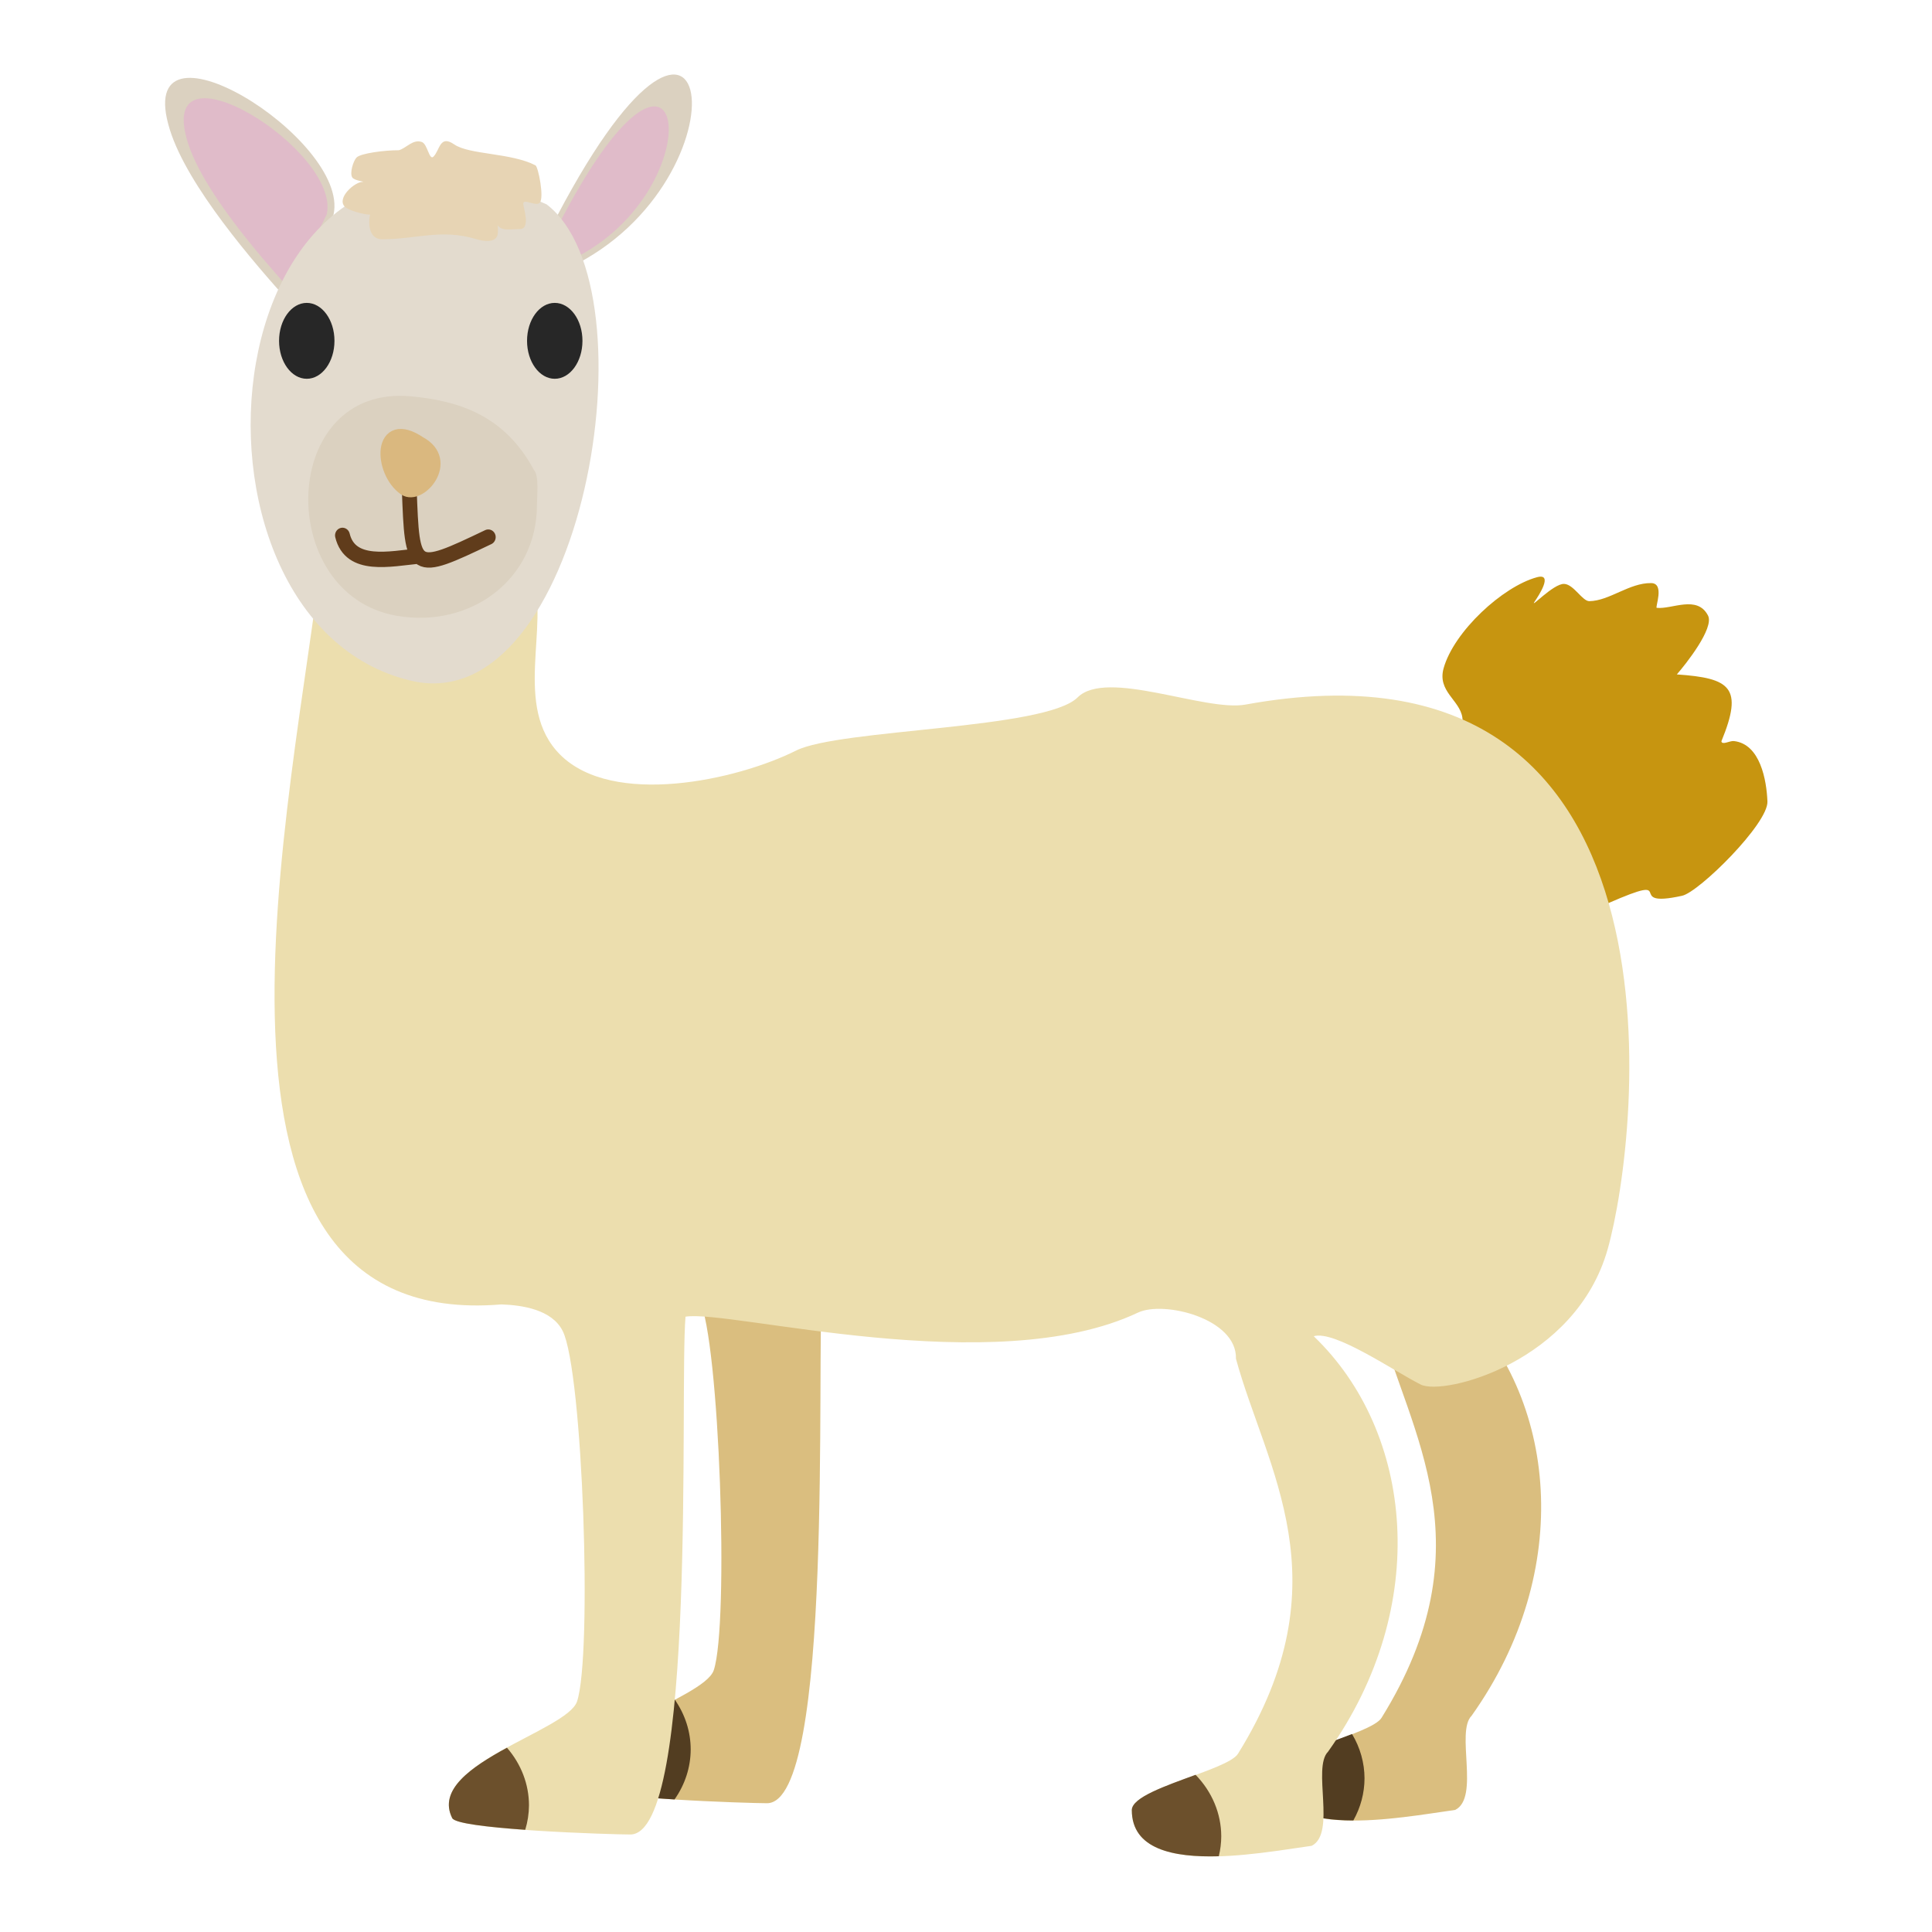
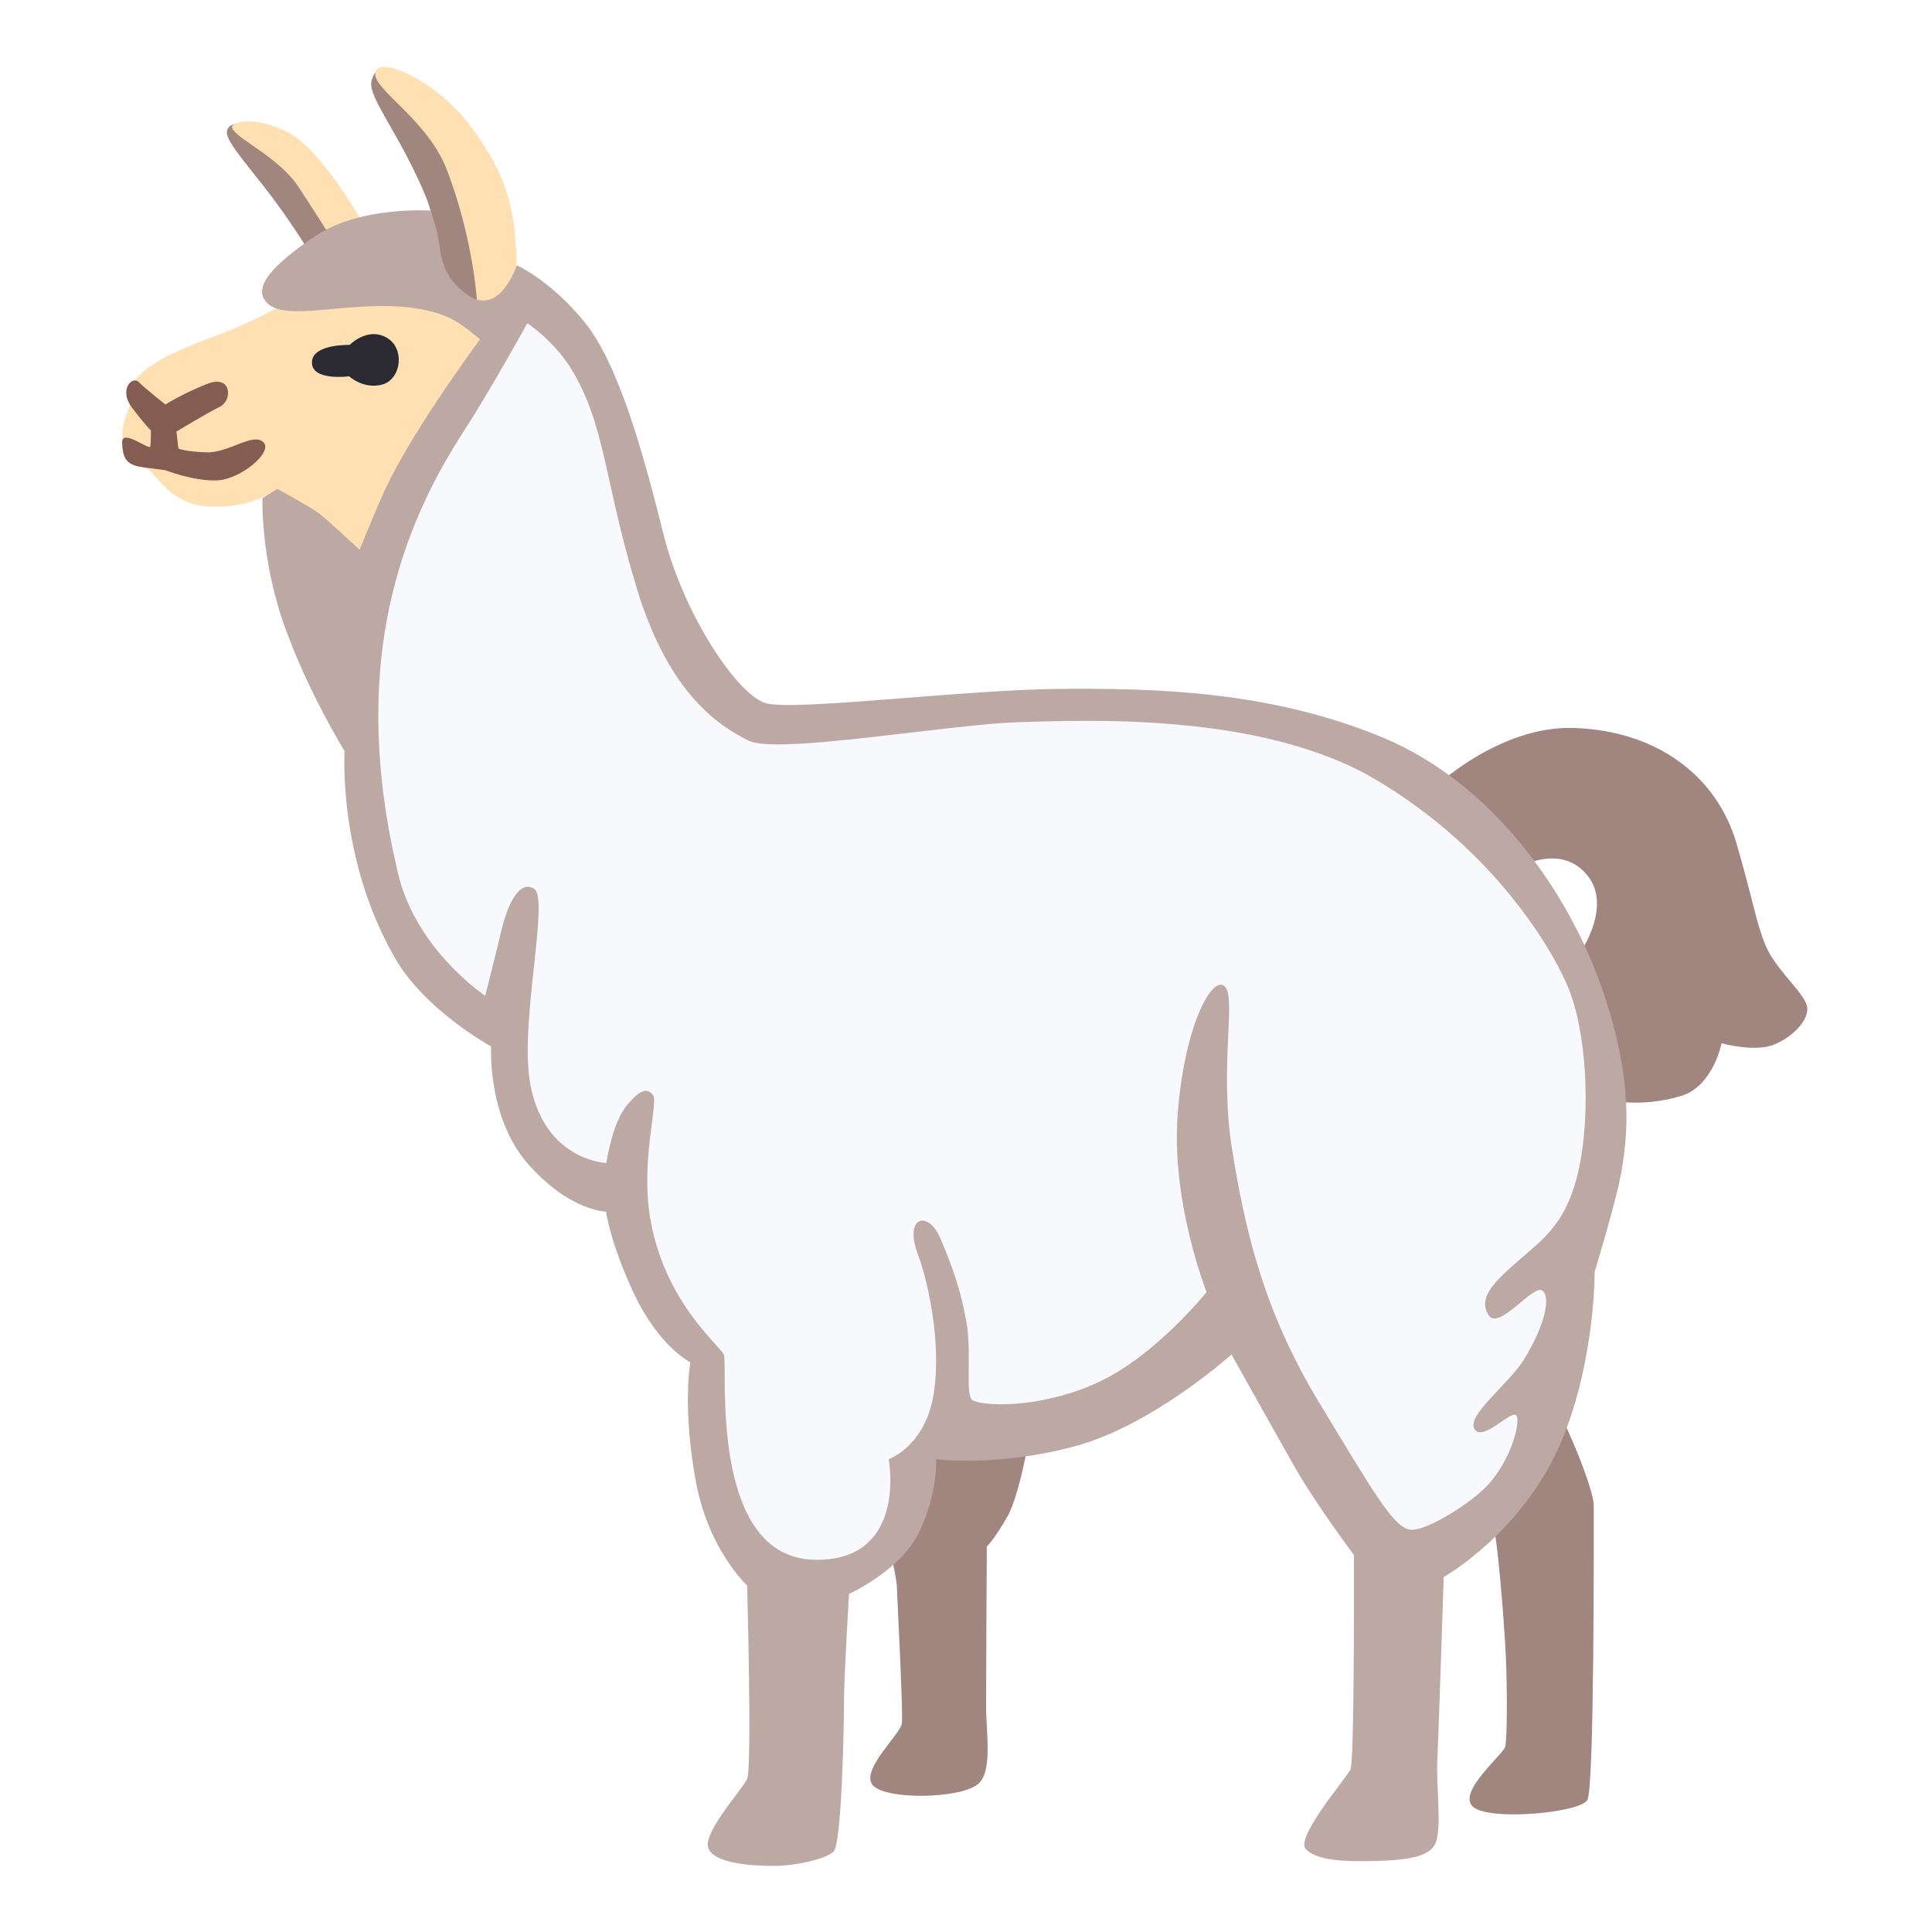
- <svg xmlns="http://www.w3.org/2000/svg" height="128" width="128">
-   <defs>
-     <linearGradient id="a">
-       <stop offset="0" />
-       <stop offset="1" stop-opacity="0" />
-     </linearGradient>
-   </defs>
-   <path d="M111.095 44.681c.573-.655 2.496-3.068 2.065-3.9-.716-1.382-2.394-.399-3.396-.51-.126-.014.551-1.629-.372-1.64-1.452-.018-2.754 1.174-4.091 1.198-.466.008-1.033-1.11-1.667-1.144-.723-.039-2.373 1.77-1.942 1.143.213-.31 1.265-1.89.133-1.584-2.272.616-5.498 3.595-6.181 6.027-.43 1.527 1.065 2.107 1.239 3.255.198 1.31-.392 3.157.25 4.397.5.964 3.217 1.399 3.469 2.09.235.643 4.612 6.41 5.942 5.828 4.895-2.138.87.396 4.903-.495 1.121-.247 5.71-4.781 5.65-6.246-.056-1.397-.469-3.808-2.223-4.003-.272-.03-.785.291-.827.015 1.47-3.573.603-4.185-2.952-4.43z" fill="#c79510" />
-   <path d="M42.271 84.349c1.385.045 3.357.34 4.068 1.763 1.336 2.672 1.971 21.476.95 24.542-.659 1.974-10.04 4.194-8.272 7.729.387.774 10.63 1.085 11.797 1.085 4.451 0 3.254-29.428 3.66-34.306" fill="#dabe7f" stroke-linecap="round" stroke-linejoin="round" />
-   <path d="M44.707 112.607c-2.868 1.54-6.91 3.333-5.69 5.776.196.39 2.893.661 5.673.835a6.712 6.136 0 0 0 1.07-3.314 6.712 6.136 0 0 0-1.053-3.297z" fill="#523d21" />
-   <path style="font-variant-east_asian:normal" d="M96.546 86.15c6.618 6.345 7.806 17.89.95 27.525-1.067 1.067.559 5.415-1.085 6.237-3.666.51-11.917 2.129-11.917-2.366 0-1.401 6.335-2.608 7.036-3.735 7.105-11.444 1.85-18.888-.136-26.17" fill="#dabe7f" stroke-linecap="round" stroke-linejoin="round" />
-   <path d="M89.577 114.884c-2.1.822-5.084 1.694-5.084 2.663 0 2.418 2.393 3.058 5.17 3.062a6.712 6.136 0 0 0 .74-2.787 6.712 6.136 0 0 0-.826-2.938z" fill="#523d21" />
-   <path d="M35.264 38.148c1.19 3.292-1.322 8.68 1.846 11.849 3.487 3.487 11.675 1.709 15.636-.271 2.882-1.441 16.526-1.397 18.648-3.52 1.92-1.92 8.434.964 11.119.475 30.08-5.485 26.115 28.596 24 36.079-2.116 7.483-10.864 9.732-12.383 8.972-1.753-.877-5.71-3.621-7.092-3.204 6.617 6.345 7.805 17.89.95 27.525-1.068 1.067.558 5.416-1.086 6.237-3.666.51-11.917 2.129-11.917-2.366 0-1.401 6.336-2.608 7.036-3.735 7.105-11.444 1.85-18.888-.136-26.17.078-2.667-4.783-3.865-6.491-3.056-9.538 4.518-27.044-.217-29.977.271-.406 4.878.791 34.306-3.66 34.306-1.167 0-11.41-.311-11.797-1.085-1.768-3.535 7.613-5.755 8.271-7.73 1.022-3.065.387-21.87-.95-24.541-.71-1.423-2.682-1.718-4.067-1.763-22.245 1.849-13.742-33.428-11.87-49.986" fill="#ecdeae" stroke-linecap="round" stroke-linejoin="round" />
-   <path d="M33.587 115.789c-2.374 1.295-4.566 2.789-3.627 4.666.175.35 2.382.6 4.838.775a6.712 6.136 0 0 0 .248-1.623 6.712 6.136 0 0 0-1.46-3.818zM79.21 117.586c-1.98.727-4.224 1.495-4.224 2.338 0 2.59 2.74 3.146 5.763 3.058a6.712 6.136 0 0 0 .162-1.326 6.712 6.136 0 0 0-1.7-4.07z" fill="#6c502c" />
-   <g transform="matrix(.6491 0 0 .6724 2.182 -9.203)" stroke-width="1.514">
-     <path d="M52.72 36.425c17.062-32.392 20.832-4.945 1.961 3.657" fill="#dbd1c0" />
-     <path d="M53.362 36.386c13.536-25.699 16.527-3.923 1.556 2.901" fill="#e0bbc9" />
-     <path d="M30.684 34.82c1.71-7.437-20.748-20.843-16.707-8.347 1.803 5.577 8.567 13.1 12.268 17.058" fill="#dbd1c0" />
-     <path d="M29.99 34.8c1.454-6.316-17.62-17.7-14.188-7.088 1.532 4.736 7.276 11.125 10.42 14.486" fill="#e0bbc9" />
-     <path d="M52.434 33.826C17.662 18.656 12.69 74.924 38.628 80.767c17.459 3.933 25.04-38.658 13.806-46.94z" fill="#e3dbce" />
-     <ellipse ry="3.739" rx="2.828" cy="47.27" cx="27.949" fill="#272727" stroke-width="21.191" paint-order="stroke fill markers" />
-     <ellipse cx="53.261" cy="47.27" rx="2.828" ry="3.739" fill="#272727" stroke-width="21.191" paint-order="stroke fill markers" />
-     <path d="M38.606 52.739c-13.51-1.233-13.973 19.544-1.473 21.622 7.547 1.254 14.31-3.586 14.31-10.916 0-.845.245-2.905-.315-3.464-3.018-5.425-7.742-6.806-12.522-7.242z" fill="#dbd1c0" />
-     <path d="M38.412 61.923c.318 8.165.289 8.275 8.063 4.687M39.395 68.473c-2.955.279-6.998 1.183-7.802-2.032" fill="none" stroke="#603c1b" stroke-linecap="round" stroke-linejoin="round" />
-     <path d="M37.342 28.49c-1.365-.011-3.885.29-4.315.72-.32.32-.724 1.526-.431 1.965.21.316 1.434.432 1.054.432-.821 0-2.675 1.591-1.821 2.444.489.49 2.973 1.008 2.636.672-.081-.082-.621 2.54 1.199 2.54 3.463 0 6.027-1.069 9.636 0 .53.158 1.844.412 2.109-.383.183-.548-.144-2.303-.144-1.726 0 1.47 1.282 1.103 2.445 1.103 1.123 0 .336-2.173.336-2.493 0-.56 1.281.3 1.678-.096.488-.488-.15-3.55-.432-3.691-2.486-1.244-6.752-1.034-8.293-2.062-1.476-.984-1.454.543-2.11 1.199-.441.441-.606-1.241-1.198-1.438-.918-.306-1.602.628-2.35.815z" fill="#e7d4b4" />
-     <path d="M39.477 57.447c-4.11-2.68-3.98 2.648-1.499 4.318 1.455.98 4.716-2.63 1.499-4.318z" fill="#dab87f" stroke="#dab87f" />
-   </g>
+ <svg xmlns="http://www.w3.org/2000/svg" width="128px" height="128px" version="1.1" xml:space="preserve" style="fill-rule:evenodd;clip-rule:evenodd;stroke-linejoin:round;stroke-miterlimit:2;">
+   <path d="M94.82,52.36C94.82,52.36 99.21,48.05 104.3,48.23C109.74,48.42 113.73,51.37 115.05,55.88C116.36,60.38 116.5,62.12 117.49,63.58C118.48,65.03 119.74,66.07 119.74,66.86C119.74,67.65 118.8,68.69 117.53,69.21C116.26,69.73 114.06,69.12 114.06,69.12C114.06,69.12 113.5,71.94 111.43,72.59C109.37,73.25 107.49,73.01 107.49,73.01L104.86,62.83C104.86,62.83 106.7,60.04 105.24,58.09C103.27,55.47 99.78,57.91 99.78,57.91L94.82,52.36Z" style="fill:#a1867f;fill-rule:nonzero;" />
+   <path d="M68.43,93.82C68.43,93.82 67.68,98.84 66.74,100.48C65.8,102.12 65.38,102.45 65.38,102.45C65.38,102.45 65.33,110.71 65.33,113.01C65.33,114.8 65.79,117.42 64.77,118.22C63.5,119.21 58.48,119.25 57.78,118.22C57.08,117.19 59.66,114.89 59.75,114.18C59.84,113.48 59.47,106.48 59.42,105.12C59.37,103.76 57.06,94.82 57.06,94.82L68.43,93.82Z" style="fill:#a1867f;fill-rule:nonzero;" />
+   <path d="M98.8,100.53C99.18,101.12 99.68,107.76 99.77,109.82C99.86,111.88 99.86,115.22 99.72,115.73C99.58,116.25 96.48,118.78 97.61,119.72C98.74,120.66 104.7,120.1 105.17,119.25C105.64,118.41 105.59,101.14 105.59,99.73C105.59,98.65 103.75,94.23 103.08,93.23C102.43,92.25 98.43,99.94 98.8,100.53Z" style="fill:#a1867f;fill-rule:nonzero;" />
+   <path d="M20.63,16.9C20.63,16.9 19.44,14.96 18.13,13.2C16.62,11.18 14.96,9.4 15.03,8.73C15.11,7.97 16.33,8.24 16.33,8.24L20.83,11.69L24.49,16.76L20.63,16.9Z" style="fill:#a1867f;fill-rule:nonzero;" />
+   <path d="M24.61,5.39C24.36,6.45 26.57,9 28.24,13.1C28.92,14.77 29.51,19.22 29.51,19.22L32.18,20.49C32.18,20.49 31.12,14.44 30.07,11.69C29.02,8.94 25.28,2.51 24.61,5.39Z" style="fill:#a1867f;fill-rule:nonzero;" />
+   <path d="M24.22,15.07C24.22,15.07 21.4,10 19.15,8.81C16.9,7.61 15.21,8.07 15.38,8.49C15.69,9.23 18.48,10.39 19.81,12.43C21.14,14.47 23.36,17.96 23.36,17.96L24.22,15.07Z" style="fill:#ffe0b2;fill-rule:nonzero;" />
+   <path d="M24.86,4.94C24.77,3.53 28.87,5.22 31.2,8.39C33.53,11.56 34.09,13.6 34.23,17.19C34.37,20.78 31.63,20.64 31.63,20.43C31.63,20.22 31.43,16 29.59,11.21C28.34,8 24.93,6.06 24.86,4.94Z" style="fill:#ffe0b2;fill-rule:nonzero;" />
+   <path d="M19.79,19.6C19.79,19.6 17.21,21.15 14.72,22.09C12.69,22.85 8.28,24.37 8.63,26.34C8.77,27.13 7.75,28.09 8.24,29.54C8.67,30.82 9.49,30.92 9.79,31.09C10.28,31.37 11.3,33.34 13.59,33.54C16.16,33.76 17.67,32.79 17.67,32.79L23.73,38L32.32,29.88L32.93,20.92L26.74,18.57L19.79,19.6Z" style="fill:#ffe0b2;fill-rule:nonzero;" />
+   <path d="M11.69,28.59C11.69,28.59 13.73,27.36 14.58,26.94C15.42,26.52 15.35,24.79 13.74,25.43C12.12,26.06 10.96,26.8 10.96,26.8C10.96,26.8 9.66,25.78 9.2,25.32C8.74,24.86 7.86,25.84 8.74,27C9.62,28.17 10,28.52 10,28.52C10,28.52 10,29.29 9.96,29.58C9.92,29.87 8.06,28.35 8.09,29.33C8.13,30.32 8.34,30.81 9.43,30.95C10.52,31.09 10.98,31.16 10.98,31.16C10.98,31.16 12.74,31.86 14.32,31.83C15.9,31.8 18.12,29.96 17.45,29.3C16.78,28.63 15.16,30 13.72,29.97C12.28,29.93 11.82,29.72 11.82,29.72L11.69,28.59Z" style="fill:#855c52;fill-rule:nonzero;" />
+   <path d="M23.17,22.85C23.17,22.85 24.33,21.65 25.6,22.36C26.87,23.06 26.59,25.18 25.28,25.49C24.05,25.79 23.13,24.93 23.13,24.93C23.13,24.93 20.56,25.28 20.67,23.94C20.76,22.78 23.17,22.85 23.17,22.85Z" style="fill:#2b2a32;fill-rule:nonzero;" />
+   <path d="M28.52,13.95C28.52,13.95 23.87,13.64 20.92,15.62C17.97,17.6 16.98,18.9 17.49,19.8C18,20.7 19.37,20.69 21.1,20.55C22.84,20.41 24.76,20.17 26.59,20.32C28.42,20.46 29.5,20.88 30.16,21.26C30.82,21.64 31.8,22.48 31.8,22.48C31.8,22.48 29.88,25.1 28.37,27.45C26.87,29.8 25.98,31.34 25.18,33.18C24.6,34.52 23.82,36.42 23.82,36.42C23.82,36.42 21.52,34.26 20.96,33.89C20.4,33.51 18.38,32.39 18.38,32.39L17.39,33C17.39,33 17.25,36.99 18.84,41.45C20.43,45.91 22.83,49.76 22.83,49.76C22.83,49.76 22.36,56.85 26.16,63.46C28.16,66.95 32.54,69.33 32.54,69.33C32.54,69.33 32.26,74.07 35.03,77.17C37.8,80.27 40.15,80.27 40.15,80.27C40.15,80.27 40.43,82.38 42.03,85.76C43.67,89.23 45.74,90.26 45.74,90.26C45.74,90.26 45.18,93.26 46.12,98.24C46.97,102.73 49.5,105.04 49.5,105.04C49.5,105.04 49.83,117.1 49.5,117.85C49.17,118.6 46.4,121.56 46.97,122.54C47.53,123.53 50.07,123.62 51.33,123.62C52.59,123.62 54.66,123.2 55.22,122.68C55.78,122.16 55.92,114.09 55.92,112.59C55.92,111.09 56.25,105.6 56.25,105.6C56.25,105.6 59.72,104.05 60.94,101.42C62.16,98.79 62.02,96.68 62.02,96.68C62.02,96.68 66.2,97.2 71.31,95.79C76.43,94.38 81.59,89.74 81.59,89.74C81.59,89.74 84.45,94.86 85.81,97.25C87.17,99.64 89.7,103.02 89.7,103.02C89.7,103.02 89.75,116.68 89.47,117.24C89.19,117.8 85.81,121.74 86.51,122.5C87.21,123.25 88.95,123.34 90.87,123.3C92.79,123.25 94.76,123.16 95.14,122.03C95.52,120.9 95.14,118.42 95.23,116.54C95.32,114.66 95.65,104.48 95.65,104.48C95.65,104.48 101.13,101.42 103.63,95.05C105.7,89.77 105.65,84.26 105.65,84.26C105.65,84.26 107.2,79.19 107.48,77.31C107.76,75.43 108.32,71.73 106.12,65.44C103.92,59.15 98.94,51.88 91.53,48.83C84.12,45.78 76.65,45.59 70.23,45.64C63.8,45.69 52.54,47.14 50.71,46.58C48.88,46.02 45.31,40.81 43.95,35.36C42.59,29.92 40.95,24 38.65,21.24C36.35,18.48 34.24,17.58 34.24,17.58C34.24,17.58 33.11,21.01 31,19.55C29.32,18.39 29.22,17 29.08,16.07C28.94,15.08 28.52,13.95 28.52,13.95Z" style="fill:#bca9a4;fill-rule:nonzero;" />
+   <path d="M93.3,101.32C94.21,101.6 97.01,99.87 98.27,98.69C99.82,97.25 100.66,94.75 100.52,93.9C100.38,93.06 98.31,95.59 97.7,94.7C97.09,93.81 99.96,91.72 100.98,90.05C102.38,87.77 102.77,85.86 102.16,85.49C101.55,85.12 99.3,88.17 98.63,87.14C97.8,85.87 99.3,84.67 100.86,83.3C102.3,82.03 103.89,80.94 104.64,77.28C105.39,73.62 105.13,68.25 103.82,65.24C102.51,62.24 98.49,55.93 90.99,51.56C83.48,47.2 72.03,47.71 67.43,47.85C62.83,47.99 51.47,50.01 49.6,49.07C47.72,48.13 44.34,46.07 42.19,38.98C40.03,31.89 40.13,28.21 37.87,24.48C36.74,22.61 34.94,21.41 34.94,21.41C34.94,21.41 32.43,25.94 30.79,28.47C29.15,31 26.33,35.74 25.39,42.55C24.45,49.35 25.78,55.3 26.35,57.78C27.53,62.94 32.15,65.97 32.15,65.97C32.15,65.97 32.99,62.63 33.23,61.61C33.58,60.11 34.36,58.23 35.39,58.89C36.42,59.55 34.39,67.82 35.13,71.82C36.07,76.91 40.17,77.05 40.17,77.05C40.17,77.05 40.55,74.47 41.48,73.3C42.42,72.13 42.89,72.08 43.26,72.55C43.64,73.02 42.44,76.83 43.07,80.67C43.99,86.23 47.68,89.14 47.96,89.75C48.24,90.36 46.87,103.23 54,103.34C60.15,103.43 58.88,96.68 58.88,96.68C58.88,96.68 61.37,95.79 61.88,92.22C62.39,88.65 61.36,84.55 60.85,83.21C59.82,80.54 61.51,80.16 62.3,82.04C63.1,83.92 63.68,85.54 64.04,87.67C64.4,89.85 63.9,92.5 64.46,92.78C65.38,93.24 69.43,93.25 73.09,91.42C76.75,89.59 79.94,85.6 79.94,85.6C79.94,85.6 77.59,79.69 78.02,73.87C78.45,68.05 80.27,64.63 81.12,65.33C81.96,66.03 80.74,70.68 81.64,76.22C82.53,81.76 83.8,86.97 87.37,92.88C90.95,98.79 92.22,101 93.3,101.32Z" style="fill:#f8f9fc;fill-rule:nonzero;" />
</svg>
